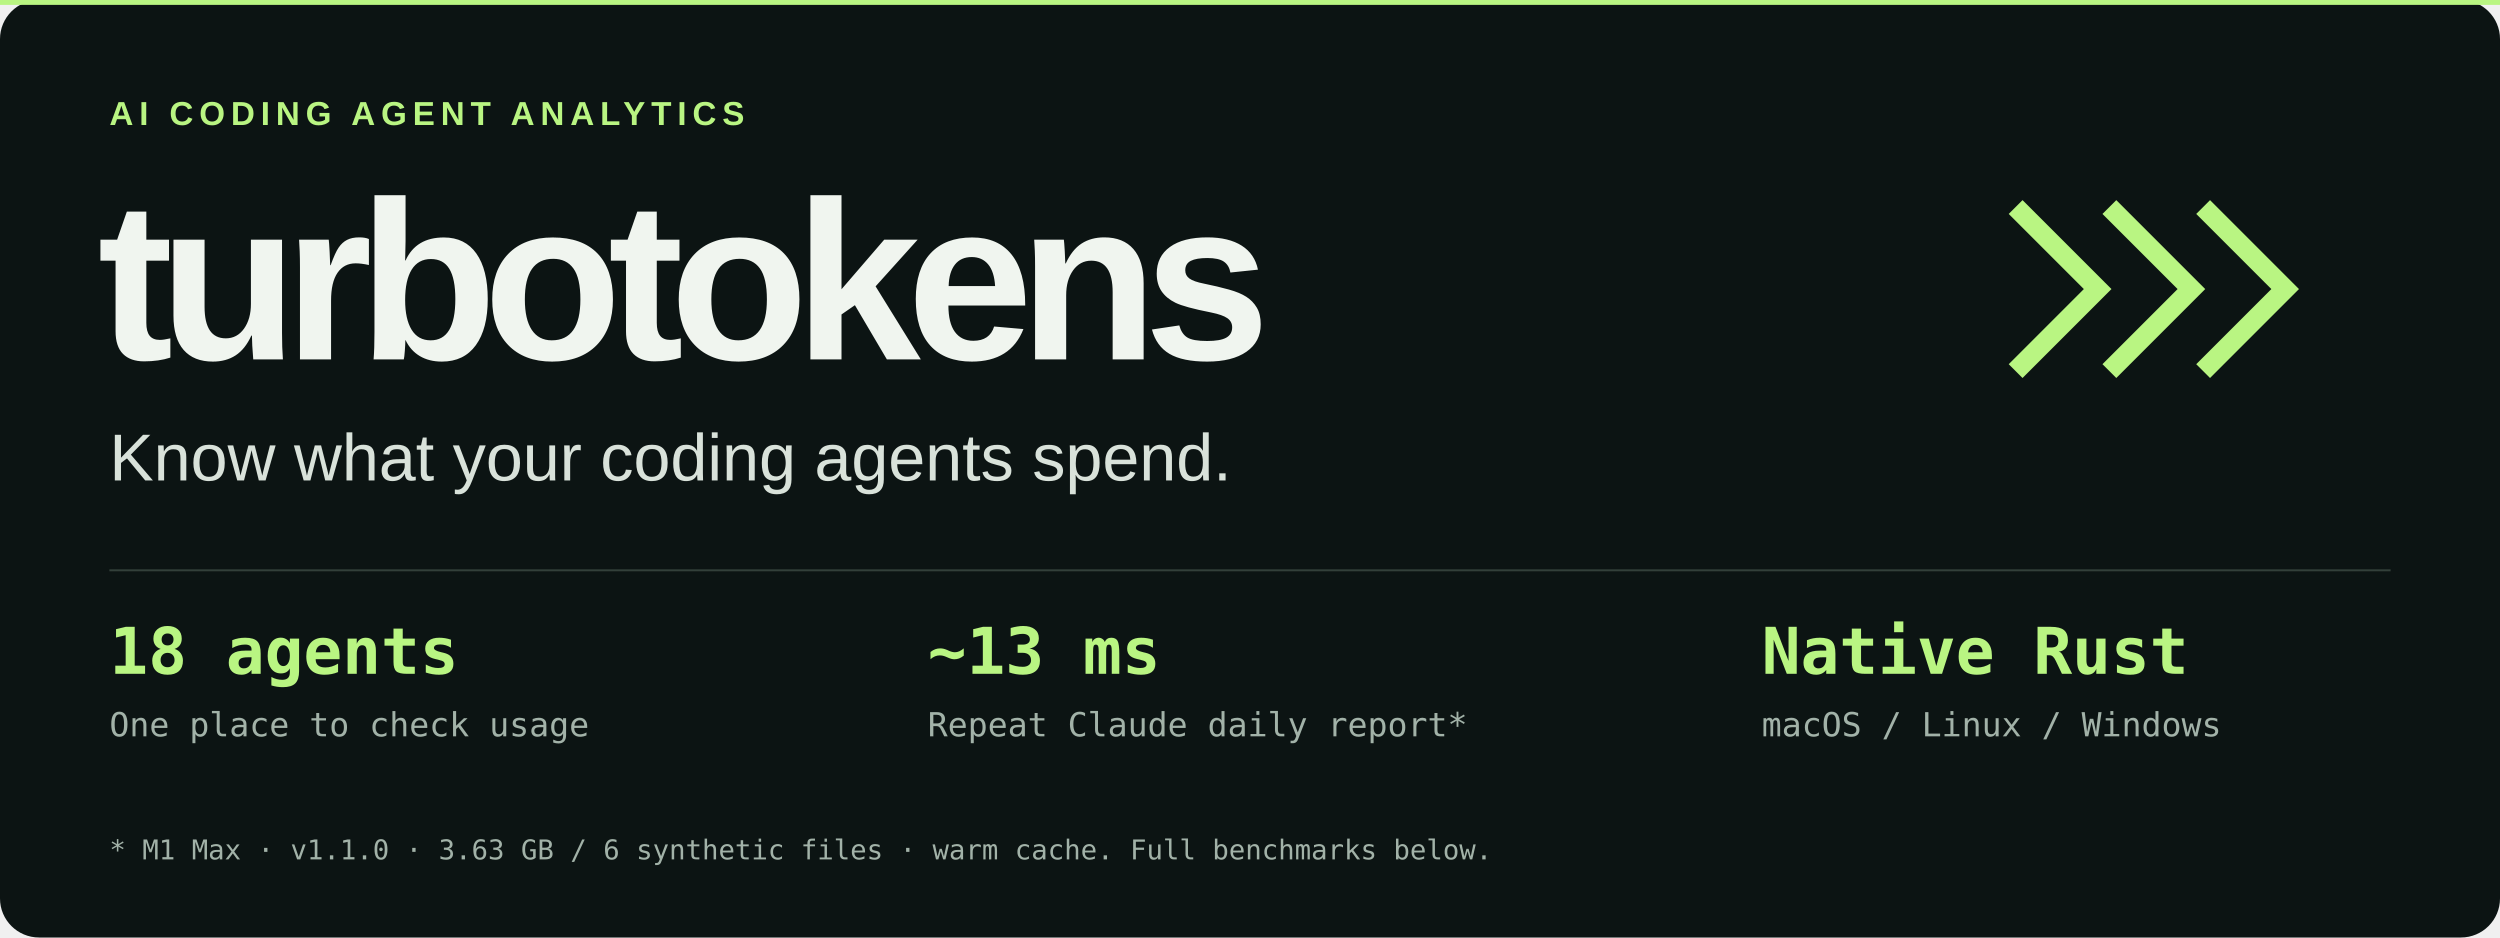
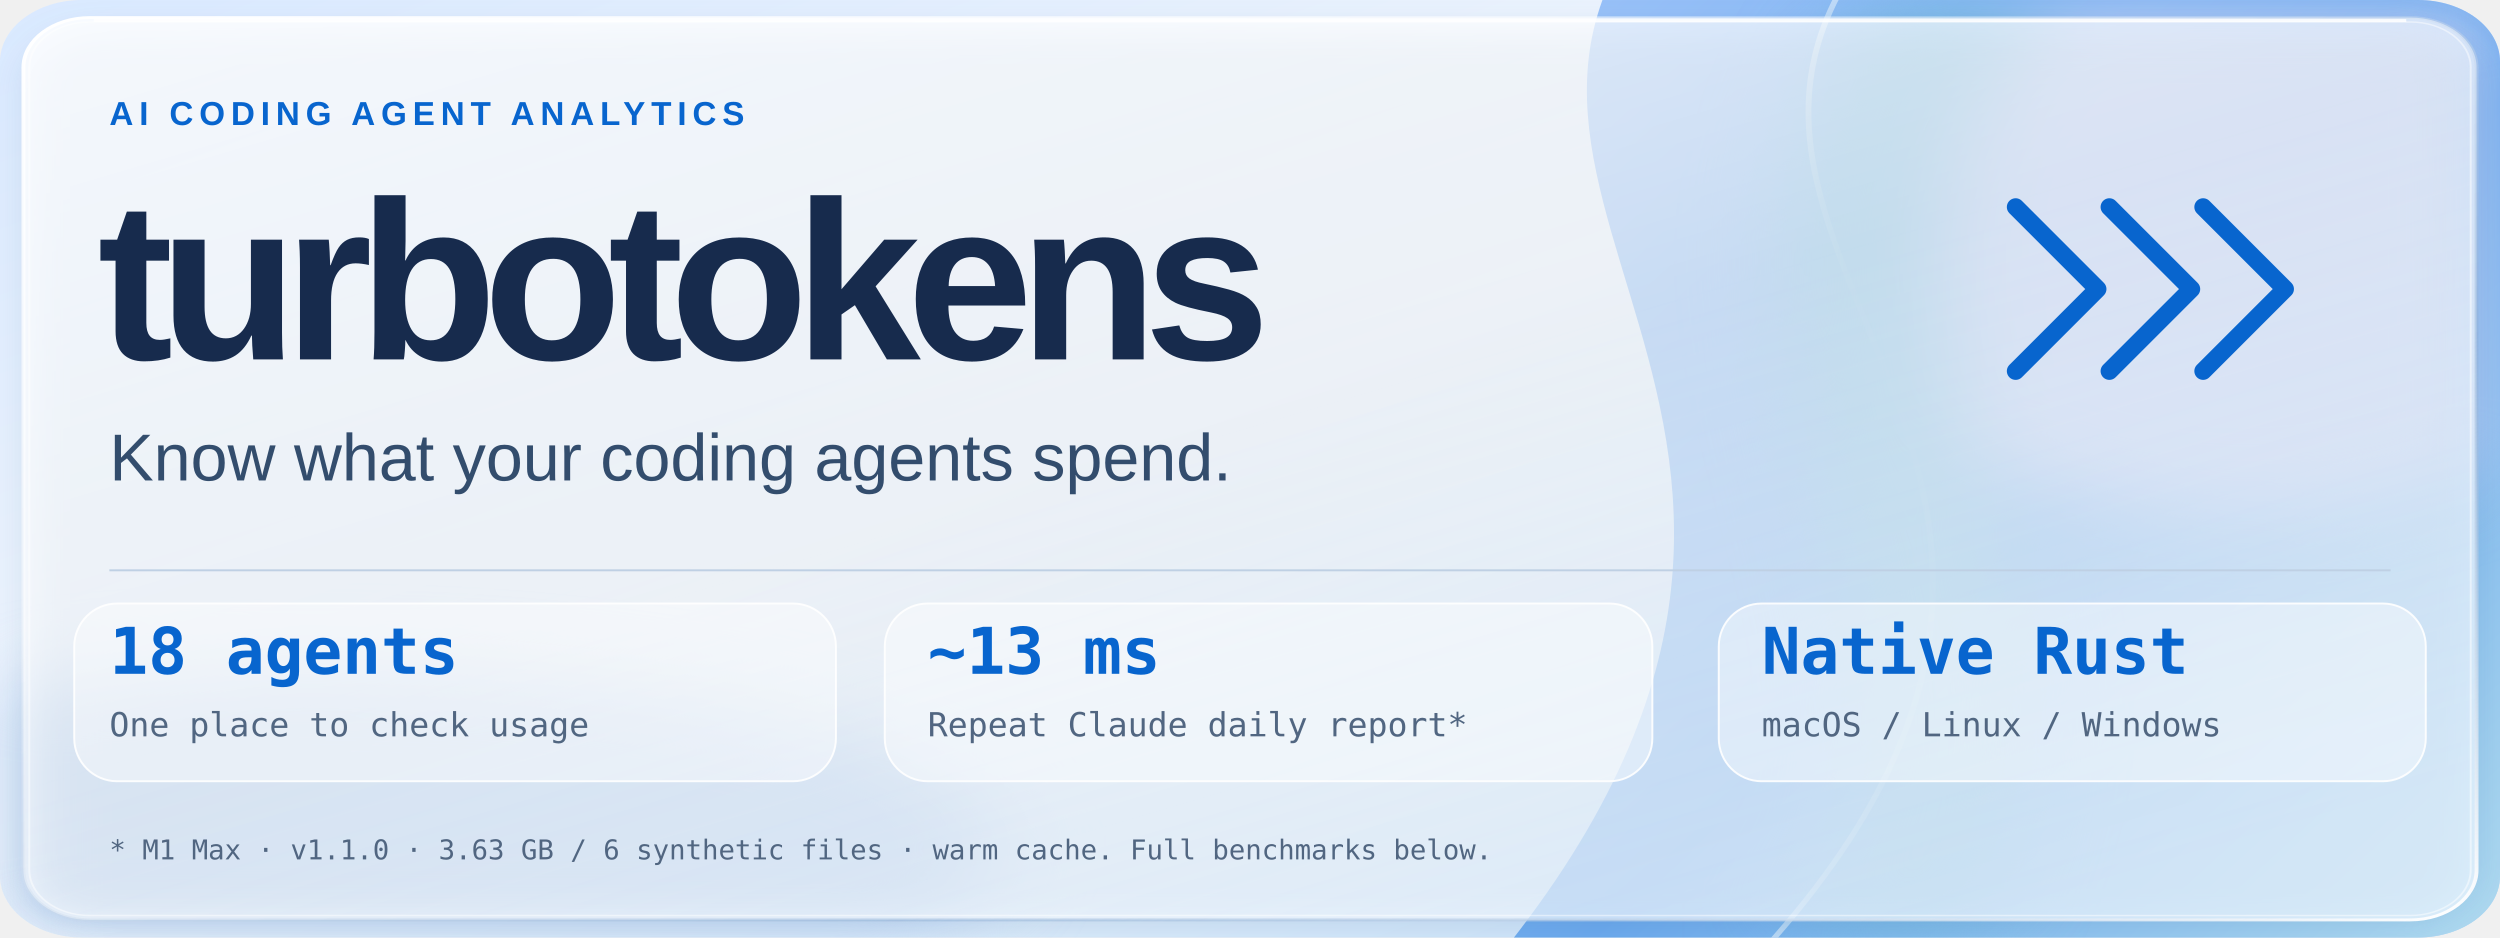
<svg xmlns="http://www.w3.org/2000/svg" width="1280" height="480" viewBox="0 0 1280 480">
-   <rect width="1280" height="480" rx="20" fill="#0c1413" />
-   <path d="M0 1H1280" stroke="#b9f582" stroke-width="3" />
+   <svg width="100%" height="100%" viewBox="0 0 1280 640" preserveAspectRatio="none" aria-hidden="true">
+     <defs>
+       <linearGradient id="glass-sky" x2="1" y2="1">
+         <stop stop-color="#d9e9ff" />
+         <stop offset=".46" stop-color="#f1f6fc" />
+         <stop offset="1" stop-color="#b9d8f6" />
+       </linearGradient>
+       <linearGradient id="glass-wave" x2="1" y2="1">
+         <stop stop-color="#a5c7fb" />
+         <stop offset=".52" stop-color="#6aa8ec" />
+         <stop offset="1" stop-color="#c5eaf0" />
+       </linearGradient>
+       <linearGradient id="glass-frost" x2=".8" y2="1">
+         <stop stop-color="#fff" stop-opacity=".84" />
+         <stop offset=".52" stop-color="#fff" stop-opacity=".59" />
+         <stop offset="1" stop-color="#edf6ff" stop-opacity=".73" />
+       </linearGradient>
+       <linearGradient id="glass-rim" x2="1" y2="1">
+         <stop stop-color="#fff" />
+         <stop offset=".35" stop-color="#fff" stop-opacity=".35" />
+         <stop offset=".68" stop-color="#8daed4" stop-opacity=".45" />
+         <stop offset="1" stop-color="#fff" />
+       </linearGradient>
+       <filter id="glass-soft" x="-.5" y="-.5" width="2" height="2" color-interpolation-filters="sRGB">
+         <feGaussianBlur stdDeviation="24" />
+       </filter>
+       <filter id="glass-shadow" x="-.1" y="-.2" width="1.2" height="1.4" color-interpolation-filters="sRGB">
+         <feGaussianBlur stdDeviation="10" />
+       </filter>
+       <clipPath id="glass-clip">
+         <rect width="1280" height="640" rx="42" />
+       </clipPath>
+     </defs>
+     <g clip-path="url(#glass-clip)">
+       <rect width="1280" height="640" fill="url(#glass-sky)" />
+       <path d="M860-80C700 140 1020 300 730 710H1380V-80Z" fill="url(#glass-wave)" />
+       <path d="M980-70C790 175 1190 325 840 730" fill="none" stroke="#fff" stroke-opacity=".52" stroke-width="3" />
+       <g filter="url(#glass-soft)">
+         <ellipse cx="160" cy="580" rx="350" ry="125" fill="#b5cfef" />
+         <ellipse cx="1150" cy="160" rx="230" ry="190" fill="#b8cbf4" />
+         <path d="M1050-50C800 200 1150 480 900 710" stroke="#75b8de" stroke-width="80" fill="none" />
+       </g>
+       <rect x="15" y="22" width="1250" height="606" rx="36" fill="#396697" opacity=".18" filter="url(#glass-shadow)" />
+       <rect x="12" y="12" width="1256" height="616" rx="34" fill="url(#glass-frost)" stroke="url(#glass-rim)" stroke-width="2" />
+       <rect x="15" y="15" width="1250" height="610" rx="31" fill="none" stroke="#fff" stroke-opacity=".48" />
+       <path d="M48 14H1232" stroke="#fff" stroke-opacity=".85" stroke-width="2" />
+     </g>
+   </svg>
+   <rect x="38" y="309" width="390" height="91" rx="22" fill="#fff" fill-opacity=".42" stroke="#fff" stroke-opacity=".9" />
+   <rect x="453" y="309" width="393" height="91" rx="22" fill="#fff" fill-opacity=".42" stroke="#fff" stroke-opacity=".9" />
+   <rect x="880" y="309" width="362" height="91" rx="22" fill="#fff" fill-opacity=".42" stroke="#fff" stroke-opacity=".9" />
  <g font-family="Arial, Helvetica, sans-serif">
-     <text x="56" y="64" fill="#b9f582" font-size="17" font-weight="700" letter-spacing="3">AI CODING AGENT ANALYTICS</text>
-     <text x="50" y="184" fill="#f0f5ef" font-size="116" font-weight="800" letter-spacing="-7">turbotokens</text>
-     <text x="56" y="246" fill="#d9e2da" font-size="34">Know what your coding agents spend.</text>
-     <g stroke="#b9f582" stroke-width="10" fill="none" stroke-linejoin="miter">
+     <text x="56" y="64" fill="#0865ce" font-size="17" font-weight="700" letter-spacing="3">AI CODING AGENT ANALYTICS</text>
+     <text x="50" y="184" fill="#172b4d" font-size="116" font-weight="800" letter-spacing="-7">turbotokens</text>
+     <text x="56" y="246" fill="#334d6d" font-size="34">Know what your coding agents spend.</text>
+     <g stroke="#0865ce" stroke-width="9" stroke-linecap="round" fill="none" stroke-linejoin="round">
      <path d="M1032 106l42 42-42 42" />
      <path d="M1080 106l42 42-42 42" />
      <path d="M1128 106l42 42-42 42" />
    </g>
-     <path d="M56 292H1224" stroke="#33403a" />
+     <path d="M56 292H1224" stroke="#bfd0e4" />
    <g font-family="Menlo, Consolas, monospace">
-       <text x="56" y="345" fill="#b9f582" font-size="33" font-weight="700">18 agents</text>
-       <text x="56" y="377" fill="#a2b2a8" font-size="17">One place to check usage</text>
-       <text x="475" y="345" fill="#b9f582" font-size="33" font-weight="700">~13 ms</text>
-       <text x="475" y="377" fill="#a2b2a8" font-size="17">Repeat Claude daily report*</text>
-       <text x="902" y="345" fill="#b9f582" font-size="33" font-weight="700">Native Rust</text>
-       <text x="902" y="377" fill="#a2b2a8" font-size="17">macOS / Linux / Windows</text>
-       <text x="56" y="440" fill="#a2b2a8" font-size="14">* M1 Max · v1.1.0 · 3.63 GB / 6 synthetic files · warm cache. Full benchmarks below.</text>
+       <text x="56" y="345" fill="#0865ce" font-size="33" font-weight="700">18 agents</text>
+       <text x="56" y="377" fill="#516681" font-size="17">One place to check usage</text>
+       <text x="475" y="345" fill="#0865ce" font-size="33" font-weight="700">~13 ms</text>
+       <text x="475" y="377" fill="#516681" font-size="17">Repeat Claude daily report*</text>
+       <text x="902" y="345" fill="#0865ce" font-size="33" font-weight="700">Native Rust</text>
+       <text x="902" y="377" fill="#516681" font-size="17">macOS / Linux / Windows</text>
+       <text x="56" y="440" fill="#516681" font-size="14">* M1 Max · v1.1.0 · 3.63 GB / 6 synthetic files · warm cache. Full benchmarks below.</text>
    </g>
  </g>
</svg>
